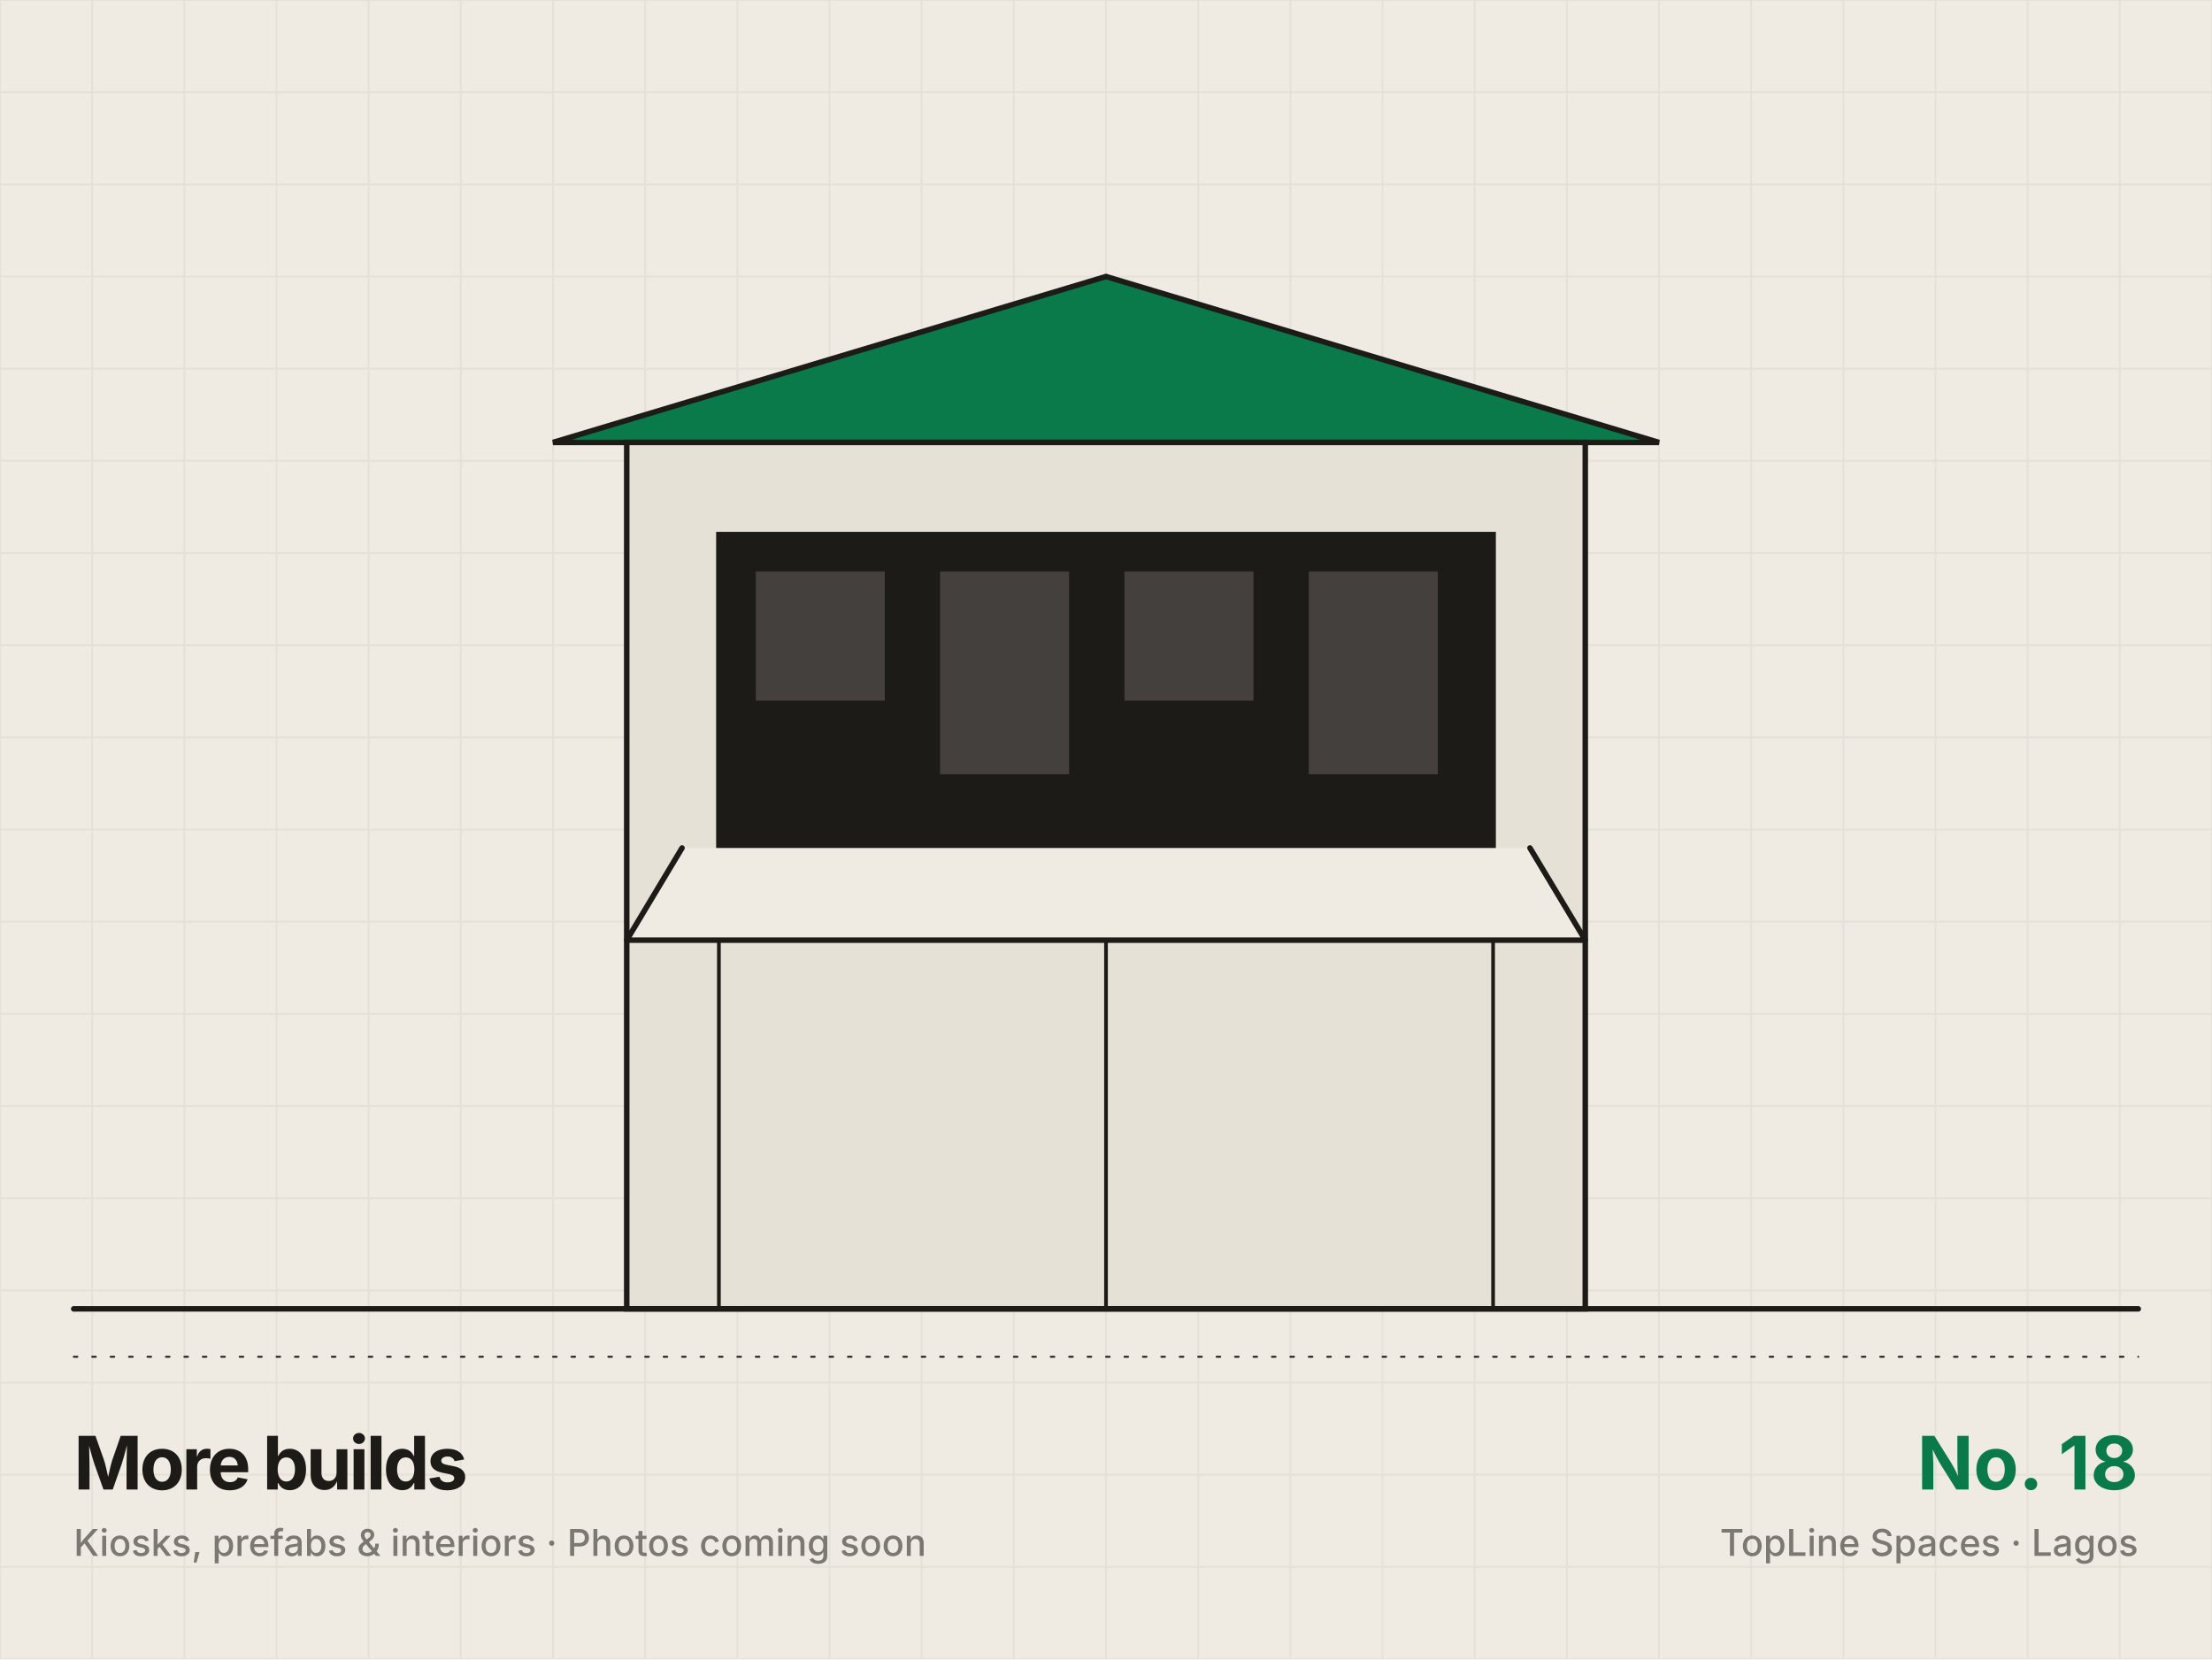
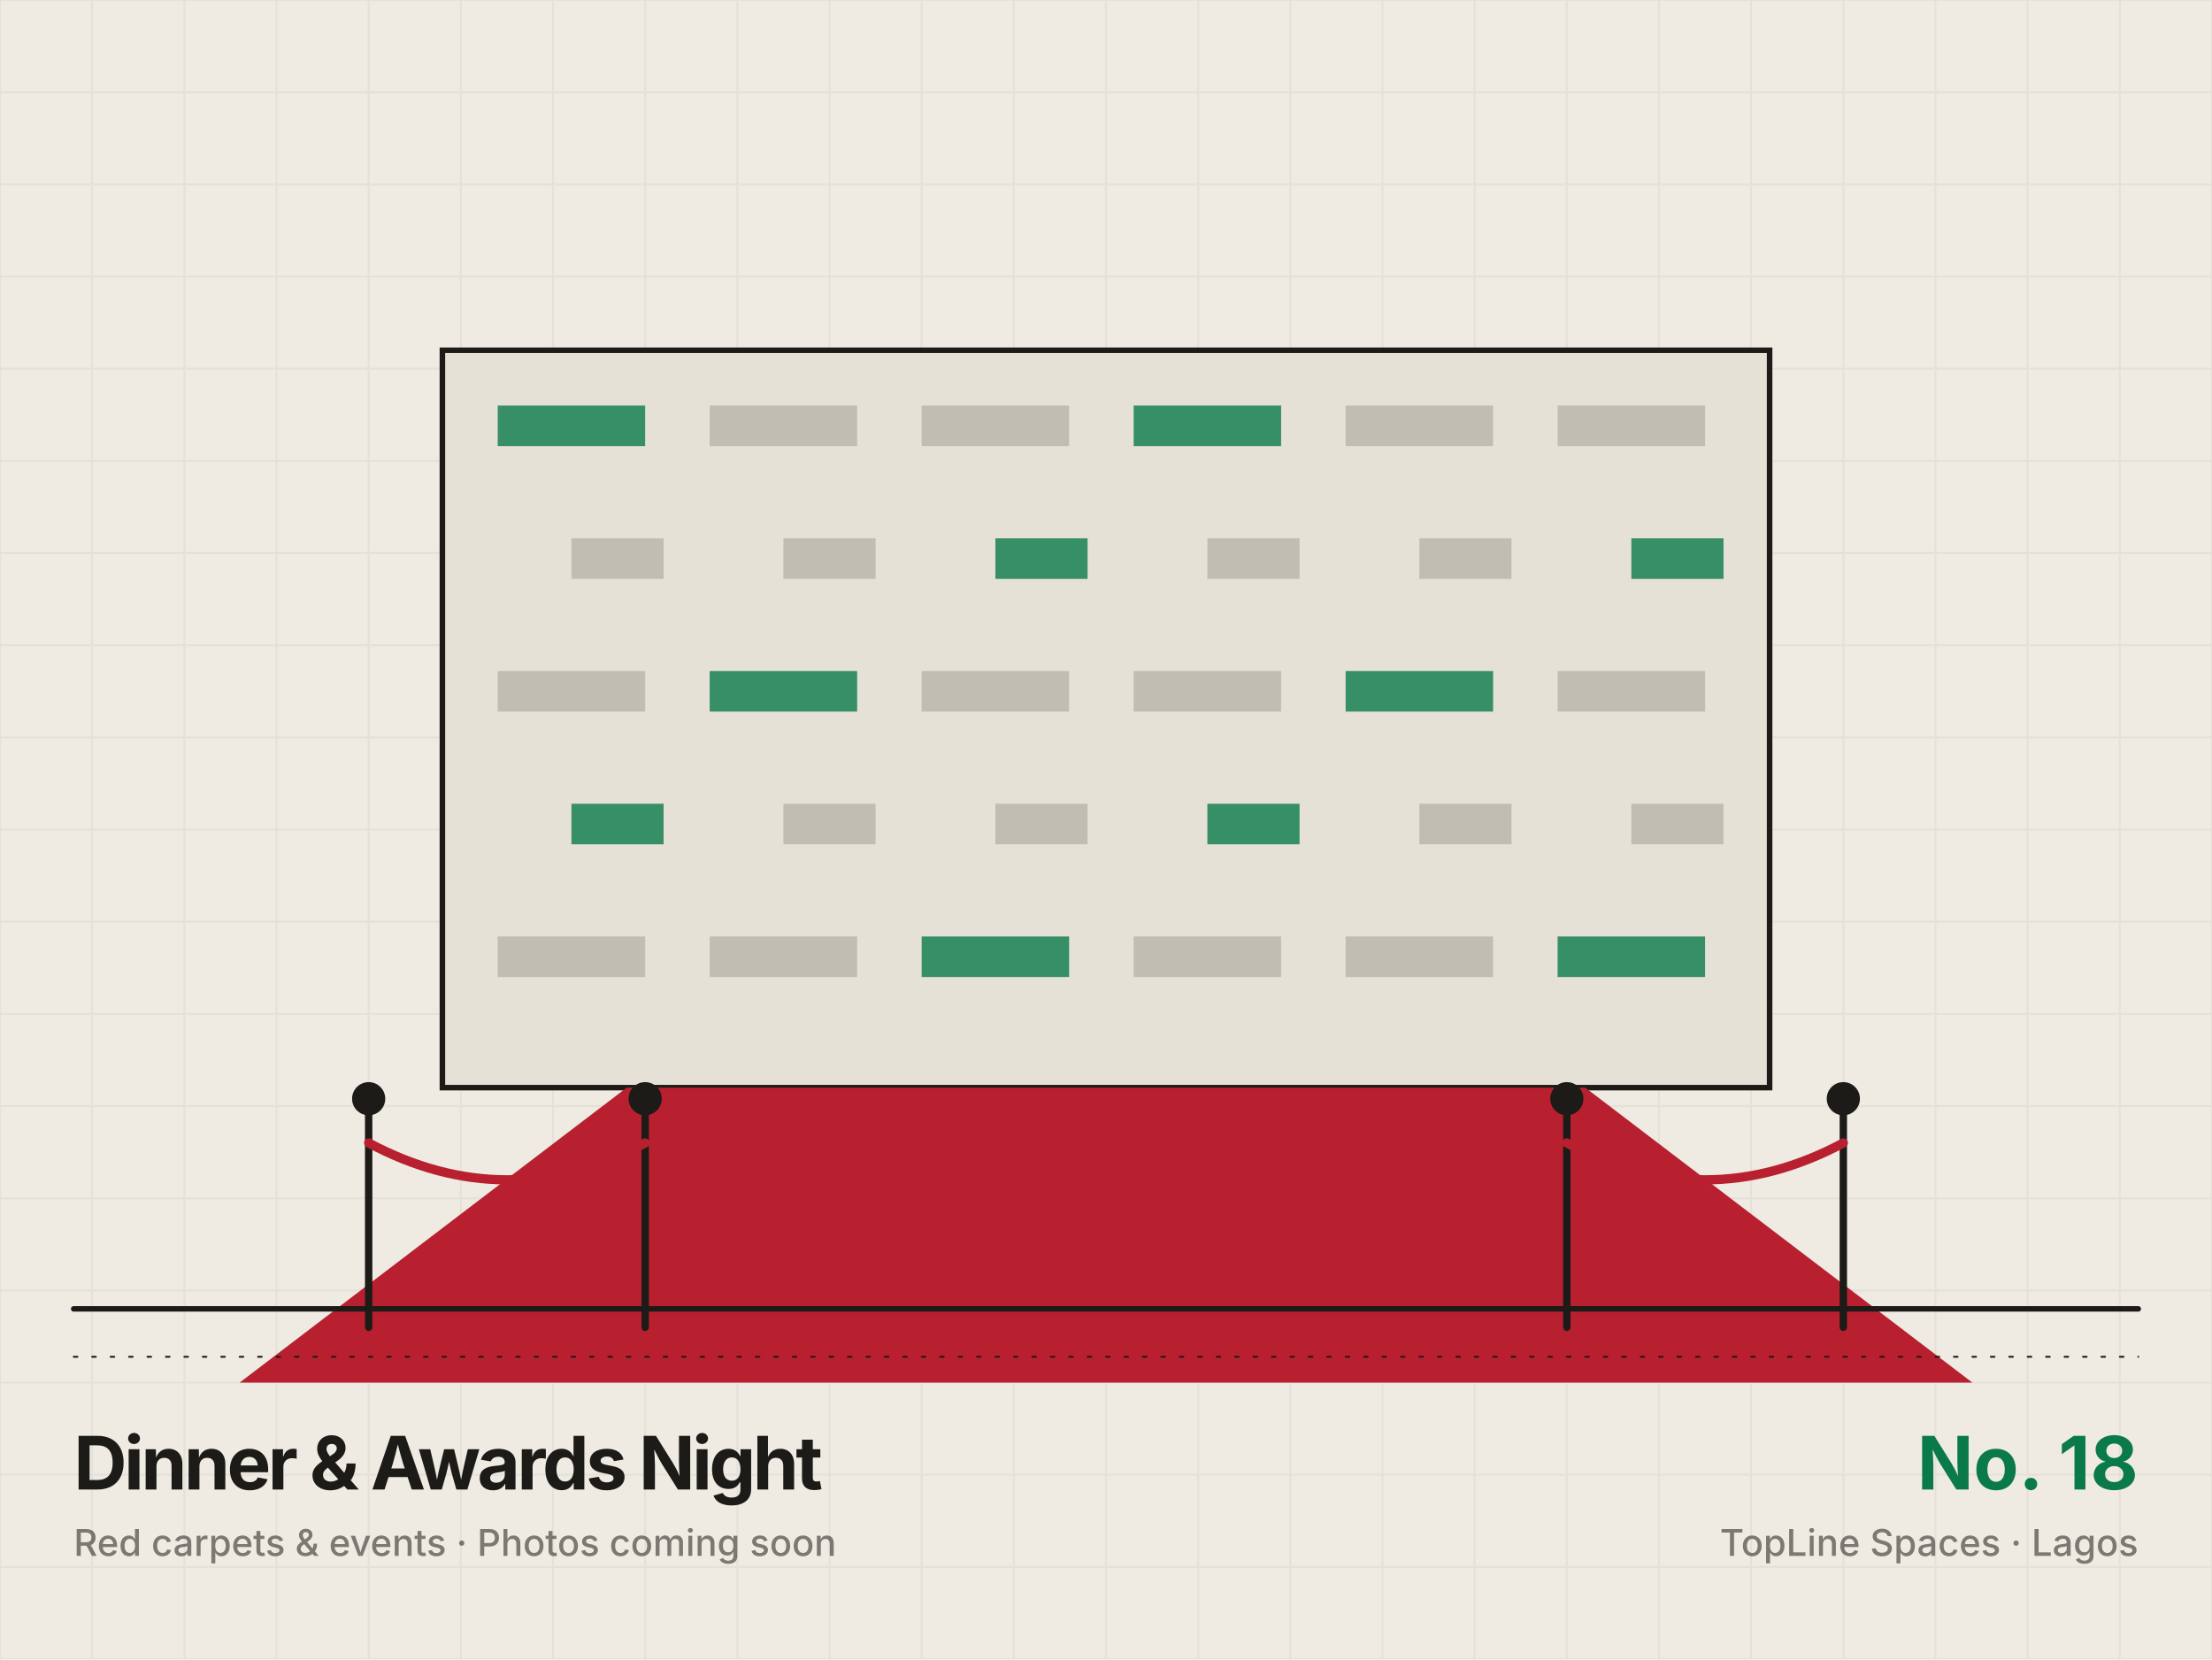
<svg xmlns="http://www.w3.org/2000/svg" viewBox="0 0 1200 900" width="1200" height="900">
  <rect width="1200" height="900" fill="#efebe3" />
  <path d="M0 0V900M50 0V900M100 0V900M150 0V900M200 0V900M250 0V900M300 0V900M350 0V900M400 0V900M450 0V900M500 0V900M550 0V900M600 0V900M650 0V900M700 0V900M750 0V900M800 0V900M850 0V900M900 0V900M950 0V900M1000 0V900M1050 0V900M1100 0V900M1150 0V900M1200 0V900M0 0H1200M0 50H1200M0 100H1200M0 150H1200M0 200H1200M0 250H1200M0 300H1200M0 350H1200M0 400H1200M0 450H1200M0 500H1200M0 550H1200M0 600H1200M0 650H1200M0 700H1200M0 750H1200M0 800H1200M0 850H1200M0 900H1200" stroke="#1d1b18" stroke-opacity=".05" stroke-width="1" />
-   <path d="M300 240L600 150L900 240Z" fill="#0b7a4b" stroke="#1d1b18" stroke-width="3" />
-   <rect x="340" y="240" width="520" height="470" fill="#e6e1d6" stroke="#1d1b18" stroke-width="3" />
-   <rect x="390" y="290" width="420" height="170" fill="#1d1b18" stroke="#1d1b18" stroke-width="3" />
-   <path d="M370 460L340 510H860L830 460" stroke="#1d1b18" stroke-width="3" stroke-linecap="round" stroke-linejoin="round" fill="#efebe3" />
-   <rect x="390" y="510" width="420" height="200" fill="none" stroke="#1d1b18" stroke-width="2" />
-   <path d="M600 510V710" fill="none" stroke="#1d1b18" stroke-width="2" stroke-linecap="round" stroke-linejoin="round" />
-   <rect x="410" y="310" width="70" height="70" fill="#efebe3" opacity=".18" />
-   <rect x="510" y="310" width="70" height="110" fill="#efebe3" opacity=".18" />
-   <rect x="610" y="310" width="70" height="70" fill="#efebe3" opacity=".18" />
-   <rect x="710" y="310" width="70" height="110" fill="#efebe3" opacity=".18" />
+   <rect x="240" y="190" width="720" height="400" fill="#e6e1d6" stroke="#1d1b18" stroke-width="3" />
+   <rect x="270" y="220" width="80" height="22" fill="#0b7a4b" opacity="0.8" />
+   <rect x="385" y="220" width="80" height="22" fill="#1d1b18" opacity="0.18" />
+   <rect x="500" y="220" width="80" height="22" fill="#1d1b18" opacity="0.18" />
+   <rect x="615" y="220" width="80" height="22" fill="#0b7a4b" opacity="0.8" />
+   <rect x="730" y="220" width="80" height="22" fill="#1d1b18" opacity="0.18" />
+   <rect x="845" y="220" width="80" height="22" fill="#1d1b18" opacity="0.18" />
+   <rect x="310" y="292" width="50" height="22" fill="#1d1b18" opacity="0.18" />
+   <rect x="425" y="292" width="50" height="22" fill="#1d1b18" opacity="0.18" />
+   <rect x="540" y="292" width="50" height="22" fill="#0b7a4b" opacity="0.8" />
+   <rect x="655" y="292" width="50" height="22" fill="#1d1b18" opacity="0.18" />
+   <rect x="770" y="292" width="50" height="22" fill="#1d1b18" opacity="0.18" />
+   <rect x="885" y="292" width="50" height="22" fill="#0b7a4b" opacity="0.8" />
+   <rect x="270" y="364" width="80" height="22" fill="#1d1b18" opacity="0.18" />
+   <rect x="385" y="364" width="80" height="22" fill="#0b7a4b" opacity="0.8" />
+   <rect x="500" y="364" width="80" height="22" fill="#1d1b18" opacity="0.18" />
+   <rect x="615" y="364" width="80" height="22" fill="#1d1b18" opacity="0.18" />
+   <rect x="730" y="364" width="80" height="22" fill="#0b7a4b" opacity="0.8" />
+   <rect x="845" y="364" width="80" height="22" fill="#1d1b18" opacity="0.18" />
+   <rect x="310" y="436" width="50" height="22" fill="#0b7a4b" opacity="0.8" />
+   <rect x="425" y="436" width="50" height="22" fill="#1d1b18" opacity="0.18" />
+   <rect x="540" y="436" width="50" height="22" fill="#1d1b18" opacity="0.18" />
+   <rect x="655" y="436" width="50" height="22" fill="#0b7a4b" opacity="0.8" />
+   <rect x="770" y="436" width="50" height="22" fill="#1d1b18" opacity="0.18" />
+   <rect x="885" y="436" width="50" height="22" fill="#1d1b18" opacity="0.18" />
+   <rect x="270" y="508" width="80" height="22" fill="#1d1b18" opacity="0.18" />
+   <rect x="385" y="508" width="80" height="22" fill="#1d1b18" opacity="0.18" />
+   <rect x="500" y="508" width="80" height="22" fill="#0b7a4b" opacity="0.8" />
+   <rect x="615" y="508" width="80" height="22" fill="#1d1b18" opacity="0.18" />
+   <rect x="730" y="508" width="80" height="22" fill="#1d1b18" opacity="0.18" />
+   <rect x="845" y="508" width="80" height="22" fill="#0b7a4b" opacity="0.8" />
+   <path d="M340 590H860L1070 750H130Z" fill="#b8202f" />
+   <path d="M200 720v-120" fill="none" stroke="#1d1b18" stroke-width="4" stroke-linecap="round" stroke-linejoin="round" />
+   <circle cx="200" cy="596" r="9" fill="#1d1b18" />
+   <path d="M350 720v-120" fill="none" stroke="#1d1b18" stroke-width="4" stroke-linecap="round" stroke-linejoin="round" />
+   <circle cx="350" cy="596" r="9" fill="#1d1b18" />
+   <path d="M850 720v-120" fill="none" stroke="#1d1b18" stroke-width="4" stroke-linecap="round" stroke-linejoin="round" />
+   <circle cx="850" cy="596" r="9" fill="#1d1b18" />
+   <path d="M1000 720v-120" fill="none" stroke="#1d1b18" stroke-width="4" stroke-linecap="round" stroke-linejoin="round" />
+   <circle cx="1000" cy="596" r="9" fill="#1d1b18" />
+   <path d="M200 620Q275 660 350 620M850 620Q925 660 1000 620" fill="none" stroke="#b8202f" stroke-width="5" stroke-linecap="round" stroke-linejoin="round" />
  <path d="M40 710H1160" fill="none" stroke="#1d1b18" stroke-width="3" stroke-linecap="round" stroke-linejoin="round" />
  <path d="M40 736h1120" fill="none" stroke="#1d1b18" stroke-width="1" stroke-linecap="round" stroke-linejoin="round" stroke-dasharray="2 8" />
  <g font-family="Inter,Helvetica,Arial,sans-serif" fill="#1d1b18">
-     <text x="40" y="808" font-size="40" font-weight="700" letter-spacing="-1.6">More builds</text>
-     <text x="40" y="844" font-size="20" font-weight="500" opacity=".55">Kiosks, prefabs &amp; interiors · Photos coming soon</text>
+     <text x="40" y="808" font-size="40" font-weight="700" letter-spacing="-1.6">Dinner &amp; Awards Night</text>
+     <text x="40" y="844" font-size="20" font-weight="500" opacity=".55">Red carpets &amp; events · Photos coming soon</text>
    <text x="1160" y="808" font-size="40" font-weight="700" text-anchor="end" fill="#0b7a4b">No. 18</text>
    <text x="1160" y="844" font-size="20" font-weight="500" text-anchor="end" opacity=".55">TopLine Spaces · Lagos</text>
  </g>
</svg>
